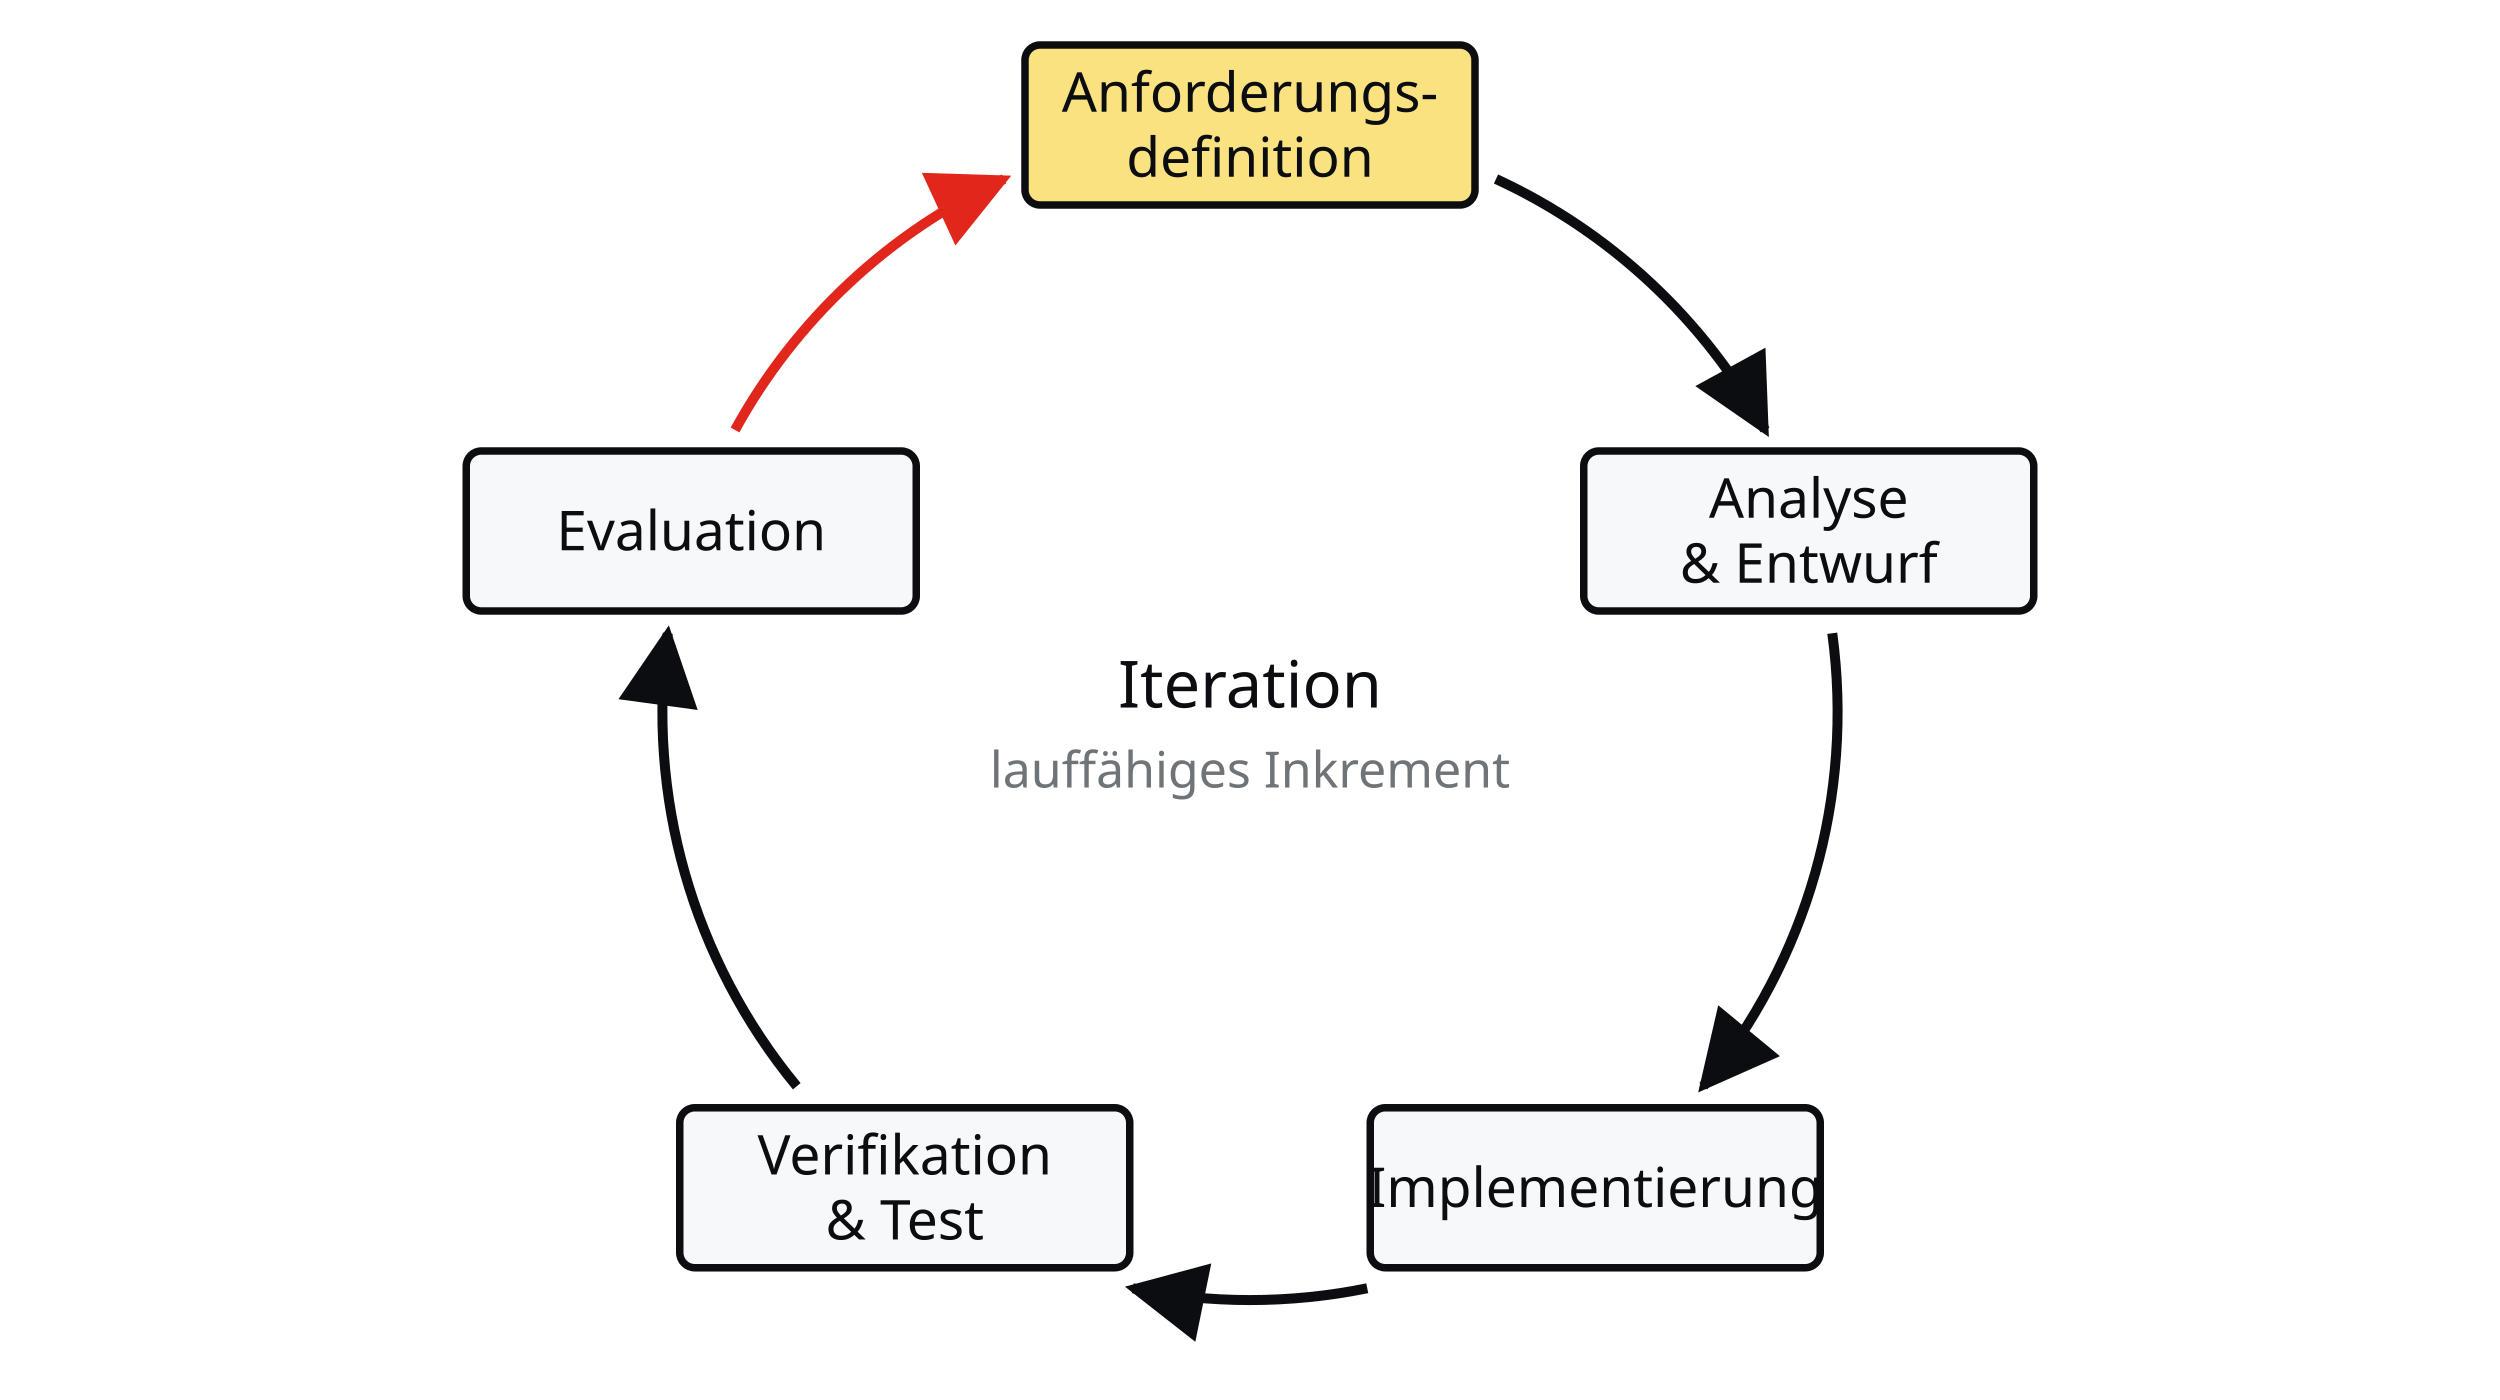
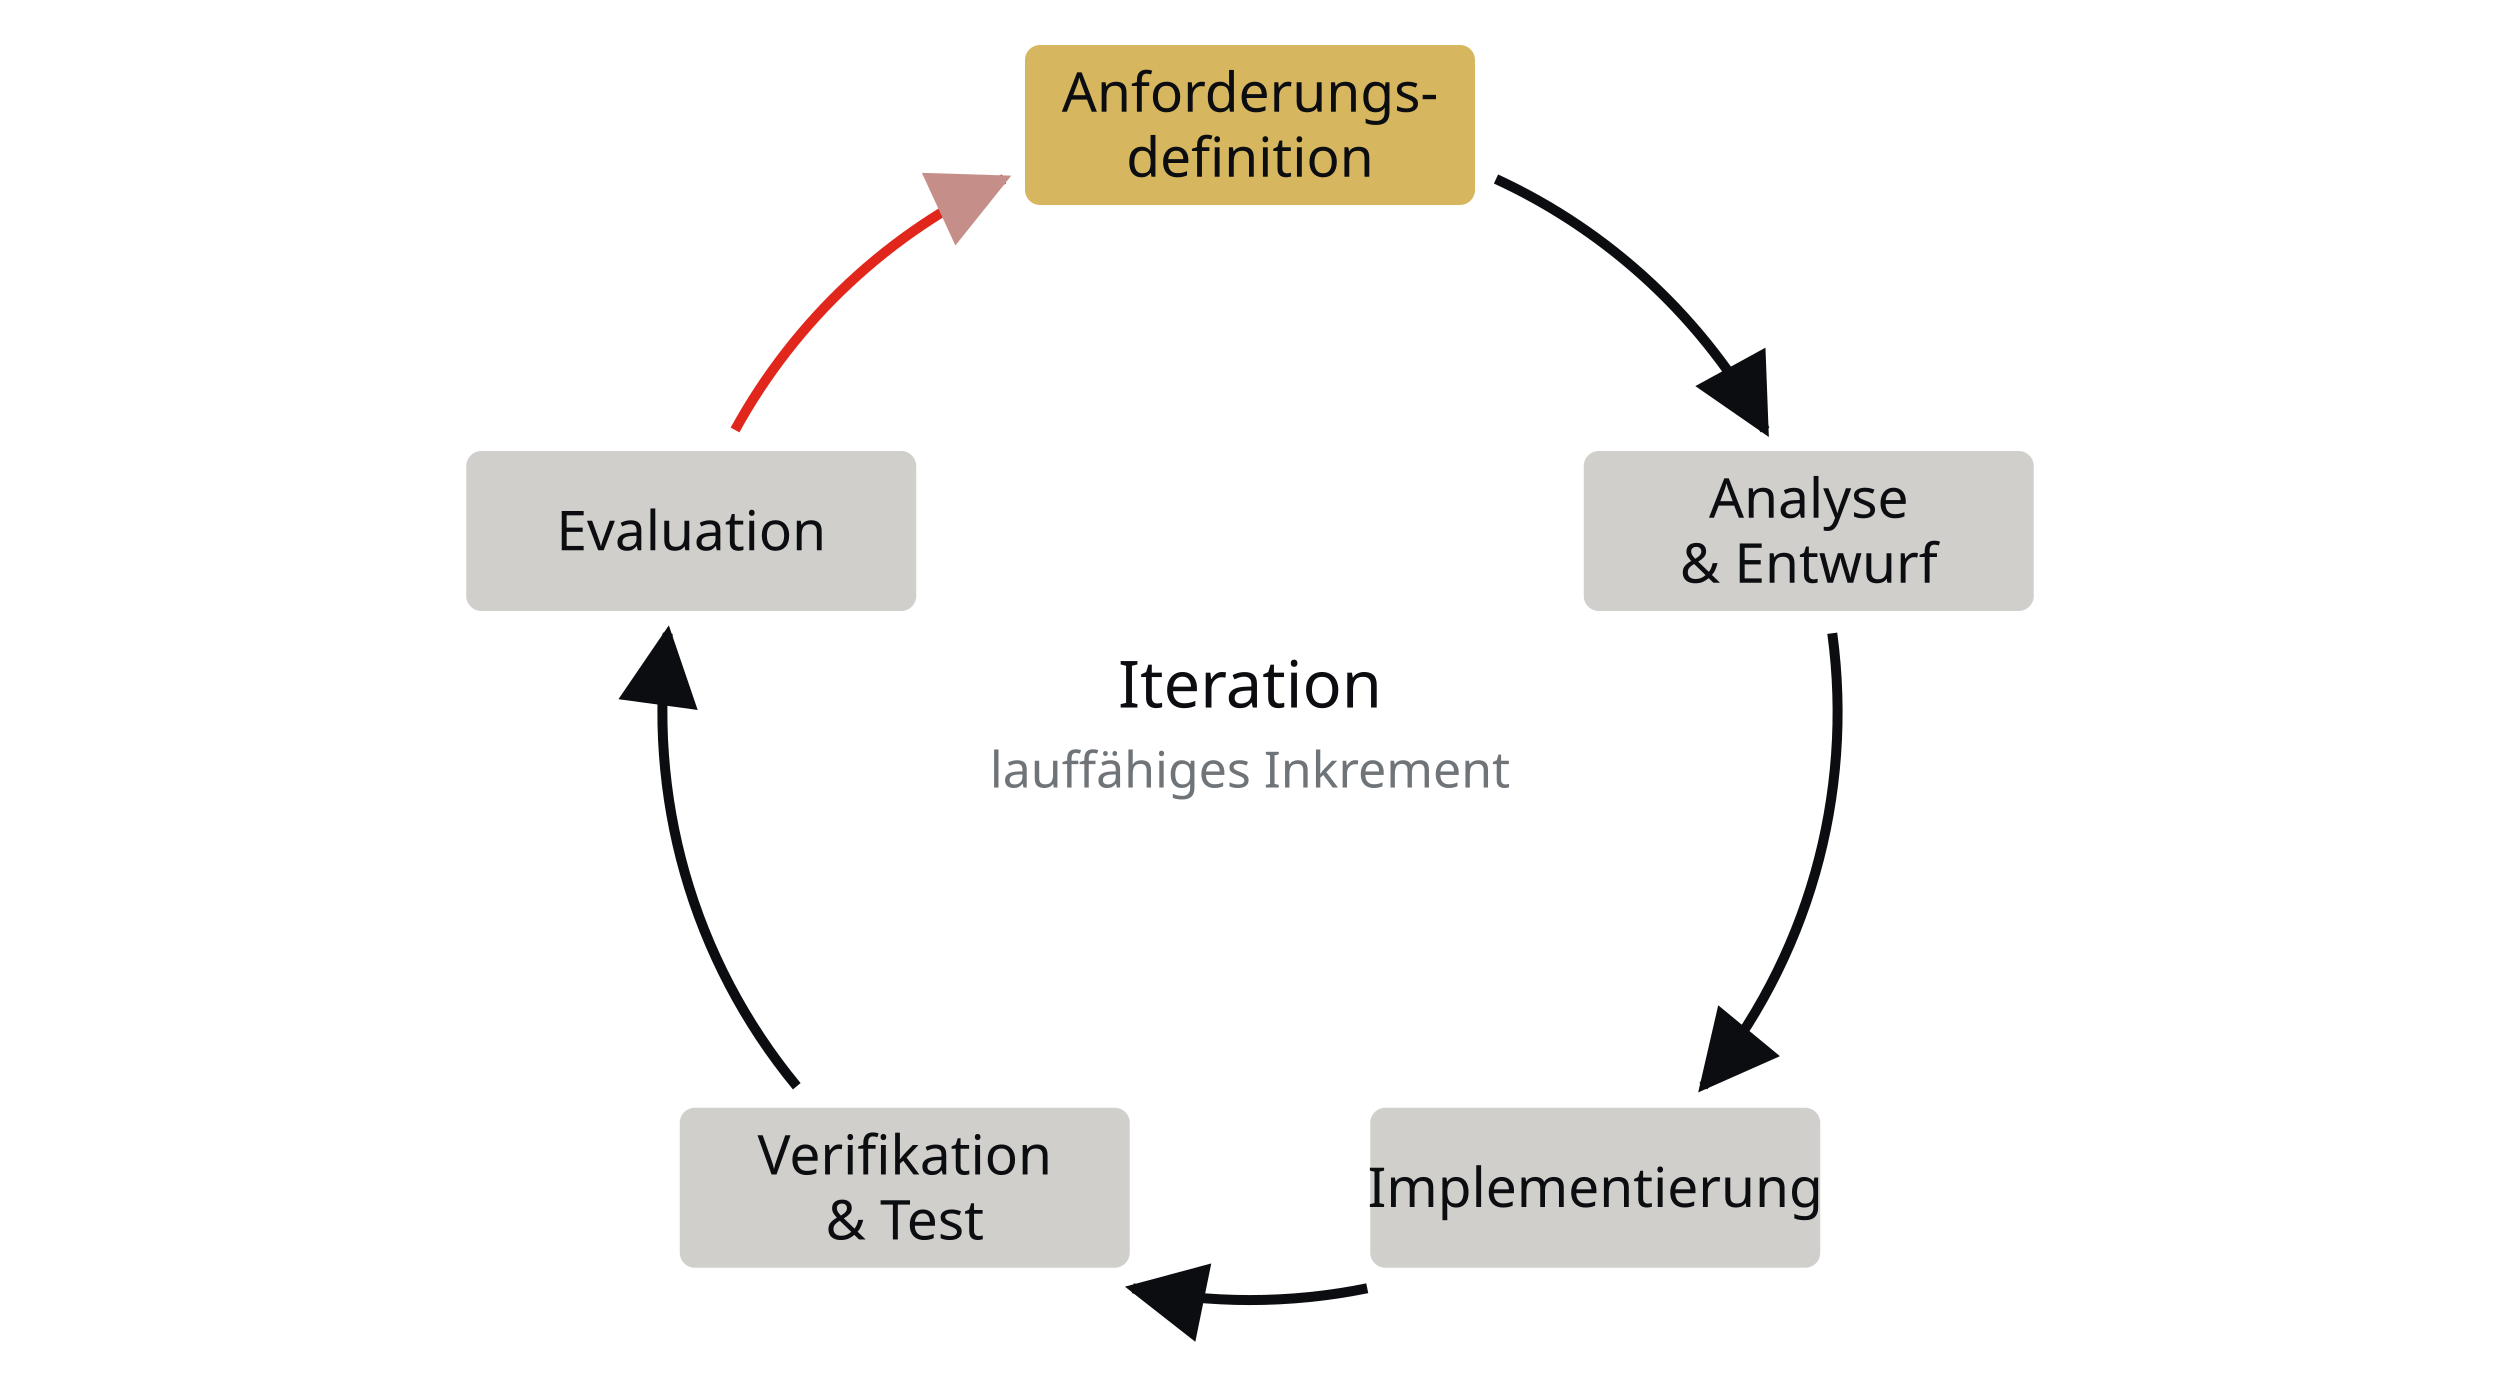
<svg xmlns="http://www.w3.org/2000/svg" viewBox="0 0 1000 560" font-family="DIN Pro Regular,DIN Pro Regular_MSFontService,sans-serif" style="font-variant-ligatures:none;font-feature-settings:'liga' 0,'clig' 0" width="1000" height="560">
  <defs>
    <marker id="a" viewBox="0 0 10 10" refX="9" refY="5" markerWidth="8" markerHeight="8" orient="auto-start-reverse">
      <path d="M0,0 L10,5 L0,10 z" fill="var(--ink, #0B0D10)" />
    </marker>
    <marker id="ar" viewBox="0 0 10 10" refX="9" refY="5" markerWidth="8" markerHeight="8" orient="auto-start-reverse">
-       <path d="M0,0 L10,5 L0,10 z" fill="var(--signal-red, #E1261C)" />
+       <path d="M0,0 L10,5 L0,10 z" fill="#C58E89" />
    </marker>
  </defs>
  <style>svg{display:block;}text{font-variant-ligatures:none;font-feature-settings:'liga' 0,'clig' 0}</style>
  <path d="M598.4,71.6 A235,235 0 0 1 706.0,172.0" fill="none" stroke="var(--ink, #0B0D10)" stroke-width="4" marker-end="url(#a)" />
  <path d="M732.9,253.3 A235,235 0 0 1 681.3,434.5" fill="none" stroke="var(--ink, #0B0D10)" stroke-width="4" marker-end="url(#a)" />
  <path d="M546.9,515.3 A235,235 0 0 1 453.1,515.3" fill="none" stroke="var(--ink, #0B0D10)" stroke-width="4" marker-end="url(#a)" />
  <path d="M318.7,434.5 A235,235 0 0 1 267.1,253.3" fill="none" stroke="var(--ink, #0B0D10)" stroke-width="4" marker-end="url(#a)" />
  <path d="M294.0,172.0 A235,235 0 0 1 401.6,71.6" fill="none" stroke="var(--signal-red, #E1261C)" stroke-width="4" marker-end="url(#ar)" />
-   <rect x="410" y="18" width="180" height="64" rx="6" fill="var(--signal-yellow-50, #FAE280)" stroke="var(--ink, #0B0D10)" stroke-width="3" />
+   <rect x="410" y="18" width="180" height="64" rx="6" fill="#D6B65E" />
  <text x="500" y="44.7" font-size="22" text-anchor="middle" fill="var(--ink, #0B0D10)" font-variant-ligatures="none">Anforderungs-</text>
  <text x="500" y="70.7" font-size="22" text-anchor="middle" fill="var(--ink, #0B0D10)" font-variant-ligatures="none">definition</text>
-   <rect x="633.5" y="180.4" width="180" height="64" rx="6" fill="var(--paper, #F7F8F9)" stroke="var(--ink, #0B0D10)" stroke-width="3" />
+   <rect x="633.5" y="180.4" width="180" height="64" rx="6" fill="#99958C" fill-opacity="0.45" />
  <text x="723.5" y="207.1" font-size="22" text-anchor="middle" fill="var(--ink, #0B0D10)" font-variant-ligatures="none">Analyse</text>
  <text x="723.5" y="233.1" font-size="22" text-anchor="middle" fill="var(--ink, #0B0D10)" font-variant-ligatures="none">&amp; Entwurf</text>
-   <rect x="548.1" y="443.1" width="180" height="64" rx="6" fill="var(--paper, #F7F8F9)" stroke="var(--ink, #0B0D10)" stroke-width="3" />
+   <rect x="548.1" y="443.1" width="180" height="64" rx="6" fill="#99958C" fill-opacity="0.45" />
  <text x="638.1" y="482.8" font-size="22" text-anchor="middle" fill="var(--ink, #0B0D10)" font-variant-ligatures="none">Implementierung</text>
-   <rect x="271.9" y="443.1" width="180" height="64" rx="6" fill="var(--paper, #F7F8F9)" stroke="var(--ink, #0B0D10)" stroke-width="3" />
+   <rect x="271.9" y="443.1" width="180" height="64" rx="6" fill="#99958C" fill-opacity="0.45" />
  <text x="361.9" y="469.8" font-size="22" text-anchor="middle" fill="var(--ink, #0B0D10)" font-variant-ligatures="none">Verifikation</text>
  <text x="361.9" y="495.8" font-size="22" text-anchor="middle" fill="var(--ink, #0B0D10)" font-variant-ligatures="none">&amp; Test</text>
-   <rect x="186.5" y="180.4" width="180" height="64" rx="6" fill="var(--paper, #F7F8F9)" stroke="var(--ink, #0B0D10)" stroke-width="3" />
+   <rect x="186.5" y="180.4" width="180" height="64" rx="6" fill="#99958C" fill-opacity="0.45" />
  <text x="276.5" y="220.1" font-size="22" text-anchor="middle" fill="var(--ink, #0B0D10)" font-variant-ligatures="none">Evaluation</text>
  <text x="500" y="283" font-size="26" text-anchor="middle" fill="var(--ink, #0B0D10)" font-variant-ligatures="none">Iteration</text>
  <text x="500" y="315" font-size="20" text-anchor="middle" fill="var(--concrete, #6F7479)" font-variant-ligatures="none">lauffähiges Inkrement</text>
</svg>
